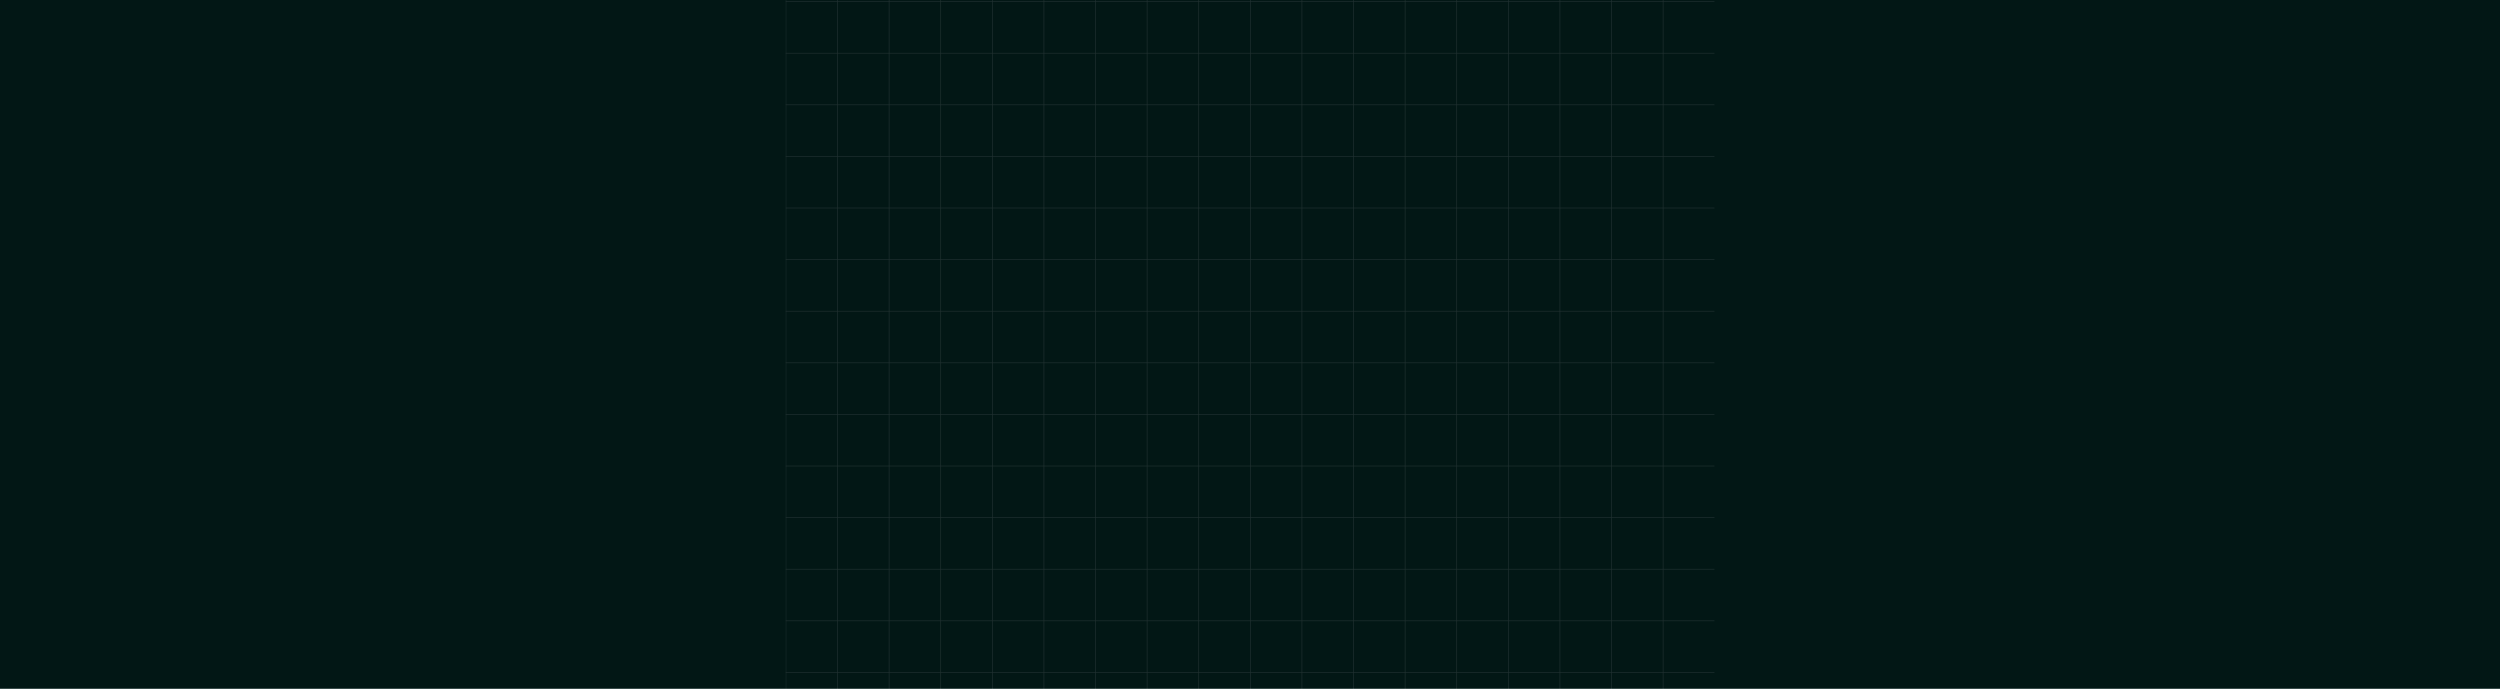
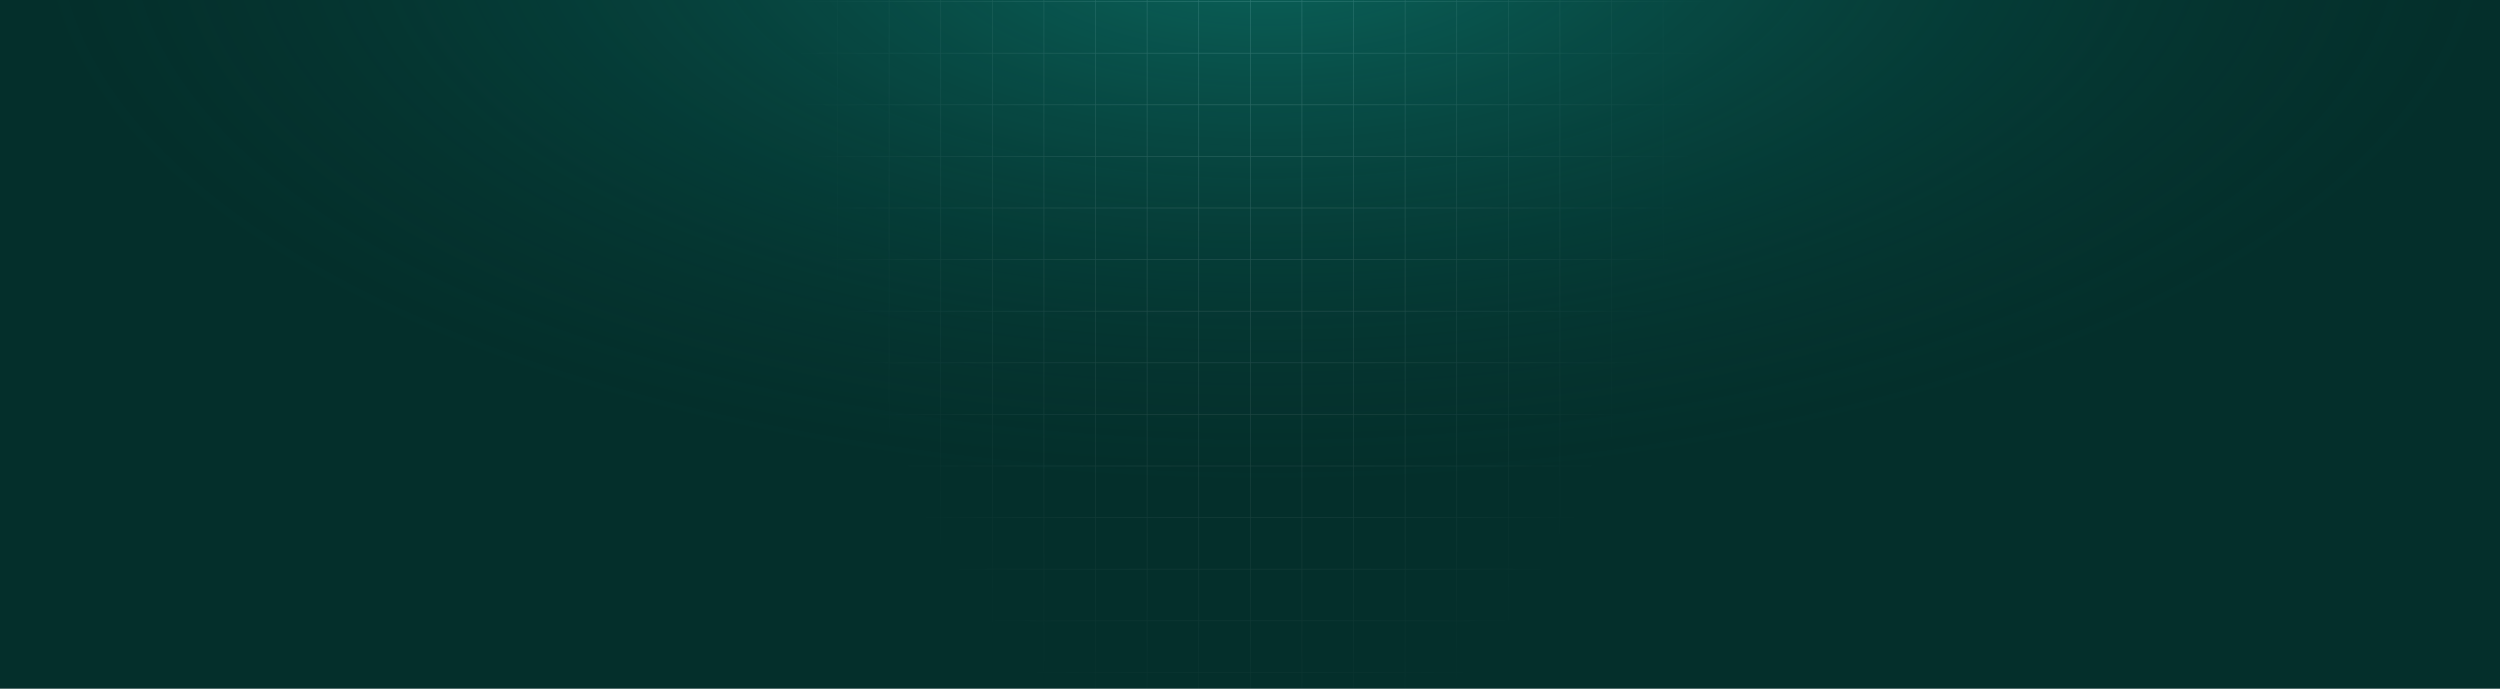
<svg xmlns="http://www.w3.org/2000/svg" width="1728" height="476" viewBox="0 0 1728 476" fill="none">
-   <g clipPath="url(#clip0_14734_9641)">
+   <g clip-path="url(#clip0_14734_9641)">
    <rect width="1728" height="476" fill="#042F2B" />
    <g opacity="0.3">
      <mask id="mask0_14734_9641" style="mask-type:alpha" maskUnits="userSpaceOnUse" x="543" y="-70" width="642" height="642">
        <rect width="642" height="642" transform="translate(543 -70)" fill="url(#paint0_radial_14734_9641)" />
      </mask>
      <g mask="url(#mask0_14734_9641)">
-         <g clipPath="url(#clip1_14734_9641)">
-           <g clipPath="url(#clip2_14734_9641)">
+         <g clip-path="url(#clip1_14734_9641)">
+           <g clip-path="url(#clip2_14734_9641)">
            <line x1="543.223" y1="-70" x2="543.223" y2="572" stroke="#D0D5DD" stroke-width="0.446" />
            <line x1="578.891" y1="-70" x2="578.891" y2="572" stroke="#D0D5DD" stroke-width="0.446" />
            <line x1="614.555" y1="-70" x2="614.555" y2="572" stroke="#D0D5DD" stroke-width="0.446" />
            <line x1="650.223" y1="-70" x2="650.223" y2="572" stroke="#D0D5DD" stroke-width="0.446" />
            <line x1="685.891" y1="-70" x2="685.891" y2="572" stroke="#D0D5DD" stroke-width="0.446" />
            <line x1="721.555" y1="-70" x2="721.555" y2="572" stroke="#D0D5DD" stroke-width="0.446" />
            <line x1="757.223" y1="-70" x2="757.223" y2="572" stroke="#D0D5DD" stroke-width="0.446" />
            <line x1="792.891" y1="-70" x2="792.891" y2="572" stroke="#D0D5DD" stroke-width="0.446" />
            <line x1="828.555" y1="-70" x2="828.555" y2="572" stroke="#D0D5DD" stroke-width="0.446" />
            <line x1="864.223" y1="-70" x2="864.223" y2="572" stroke="#D0D5DD" stroke-width="0.446" />
            <line x1="899.891" y1="-70" x2="899.891" y2="572" stroke="#D0D5DD" stroke-width="0.446" />
            <line x1="935.555" y1="-70" x2="935.555" y2="572" stroke="#D0D5DD" stroke-width="0.446" />
            <line x1="971.223" y1="-70" x2="971.223" y2="572" stroke="#D0D5DD" stroke-width="0.446" />
            <line x1="1006.89" y1="-70" x2="1006.89" y2="572" stroke="#D0D5DD" stroke-width="0.446" />
            <line x1="1042.55" y1="-70" x2="1042.55" y2="572" stroke="#D0D5DD" stroke-width="0.446" />
            <line x1="1078.22" y1="-70" x2="1078.22" y2="572" stroke="#D0D5DD" stroke-width="0.446" />
            <line x1="1113.89" y1="-70" x2="1113.89" y2="572" stroke="#D0D5DD" stroke-width="0.446" />
            <line x1="1149.55" y1="-70" x2="1149.55" y2="572" stroke="#D0D5DD" stroke-width="0.446" />
          </g>
-           <g clipPath="url(#clip3_14734_9641)">
+           <g clip-path="url(#clip3_14734_9641)">
            <line x1="436" y1="1.11" x2="1292" y2="1.11" stroke="#D0D5DD" stroke-width="0.446" />
            <line x1="436" y1="36.777" x2="1292" y2="36.777" stroke="#D0D5DD" stroke-width="0.446" />
            <line x1="436" y1="72.444" x2="1292" y2="72.444" stroke="#D0D5DD" stroke-width="0.446" />
            <line x1="436" y1="108.11" x2="1292" y2="108.11" stroke="#D0D5DD" stroke-width="0.446" />
            <line x1="436" y1="143.777" x2="1292" y2="143.777" stroke="#D0D5DD" stroke-width="0.446" />
            <line x1="436" y1="179.444" x2="1292" y2="179.444" stroke="#D0D5DD" stroke-width="0.446" />
            <line x1="436" y1="215.11" x2="1292" y2="215.11" stroke="#D0D5DD" stroke-width="0.446" />
            <line x1="436" y1="250.777" x2="1292" y2="250.777" stroke="#D0D5DD" stroke-width="0.446" />
            <line x1="436" y1="286.444" x2="1292" y2="286.444" stroke="#D0D5DD" stroke-width="0.446" />
            <line x1="436" y1="322.11" x2="1292" y2="322.11" stroke="#D0D5DD" stroke-width="0.446" />
            <line x1="436" y1="357.777" x2="1292" y2="357.777" stroke="#D0D5DD" stroke-width="0.446" />
            <line x1="436" y1="393.444" x2="1292" y2="393.444" stroke="#D0D5DD" stroke-width="0.446" />
            <line x1="436" y1="429.11" x2="1292" y2="429.11" stroke="#D0D5DD" stroke-width="0.446" />
            <line x1="436" y1="464.777" x2="1292" y2="464.777" stroke="#D0D5DD" stroke-width="0.446" />
          </g>
        </g>
      </g>
    </g>
    <rect width="1728" height="476" transform="matrix(1 0 0 -1 0 476)" fill="url(#paint1_radial_14734_9641)" fill-opacity="0.5" />
  </g>
  <defs>
    <radialGradient id="paint0_radial_14734_9641" cx="0" cy="0" r="1" gradientUnits="userSpaceOnUse" gradientTransform="translate(321 -7.65324e-05) rotate(90) scale(642 335.083)">
      <stop />
-       <stop offset="0.953" stopOpacity="0" />
+       <stop offset="0.953" stop-opacity="0" />
    </radialGradient>
    <radialGradient id="paint1_radial_14734_9641" cx="0" cy="0" r="1" gradientUnits="userSpaceOnUse" gradientTransform="translate(874.506 523.254) rotate(-90) scale(383.22 853.494)">
-       <stop stopColor="#14B8A9" stopOpacity="0.8" />
-       <stop offset="1" stopColor="#09524B" stopOpacity="0" />
+       <stop stop-color="#14B8A9" stop-opacity="0.8" />
+       <stop offset="1" stop-color="#09524B" stop-opacity="0" />
    </radialGradient>
    <clipPath id="clip0_14734_9641">
      <rect width="1728" height="476" fill="white" />
    </clipPath>
    <clipPath id="clip1_14734_9641">
      <rect width="856" height="642" fill="white" transform="translate(436 -70)" />
    </clipPath>
    <clipPath id="clip2_14734_9641">
      <rect width="856" height="642" fill="white" transform="translate(436 -70)" />
    </clipPath>
    <clipPath id="clip3_14734_9641">
      <rect width="856" height="642" fill="white" transform="translate(436 -70)" />
    </clipPath>
  </defs>
</svg>
